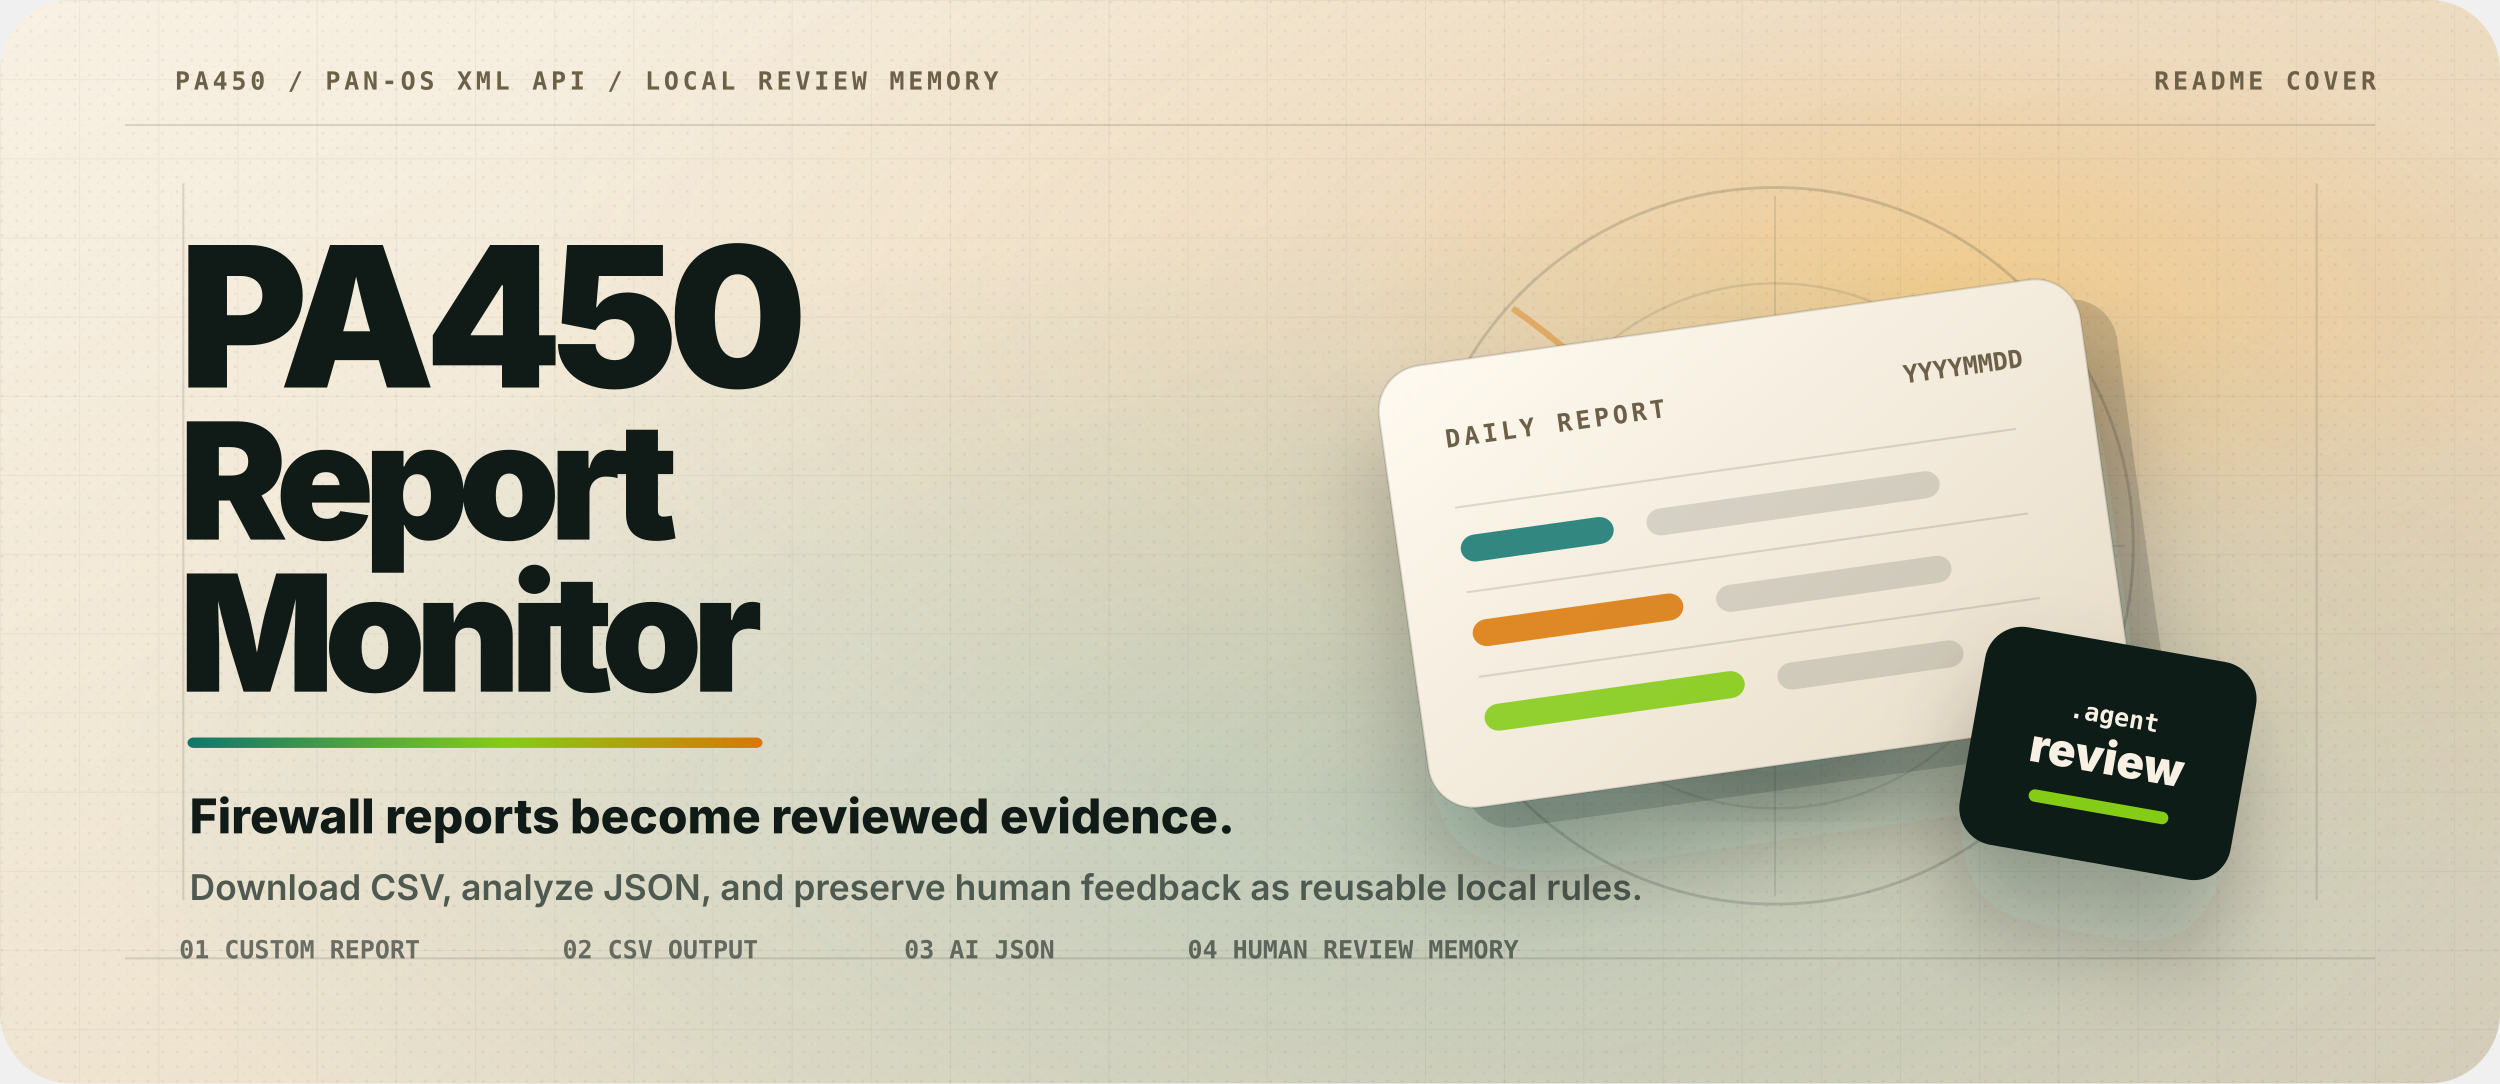
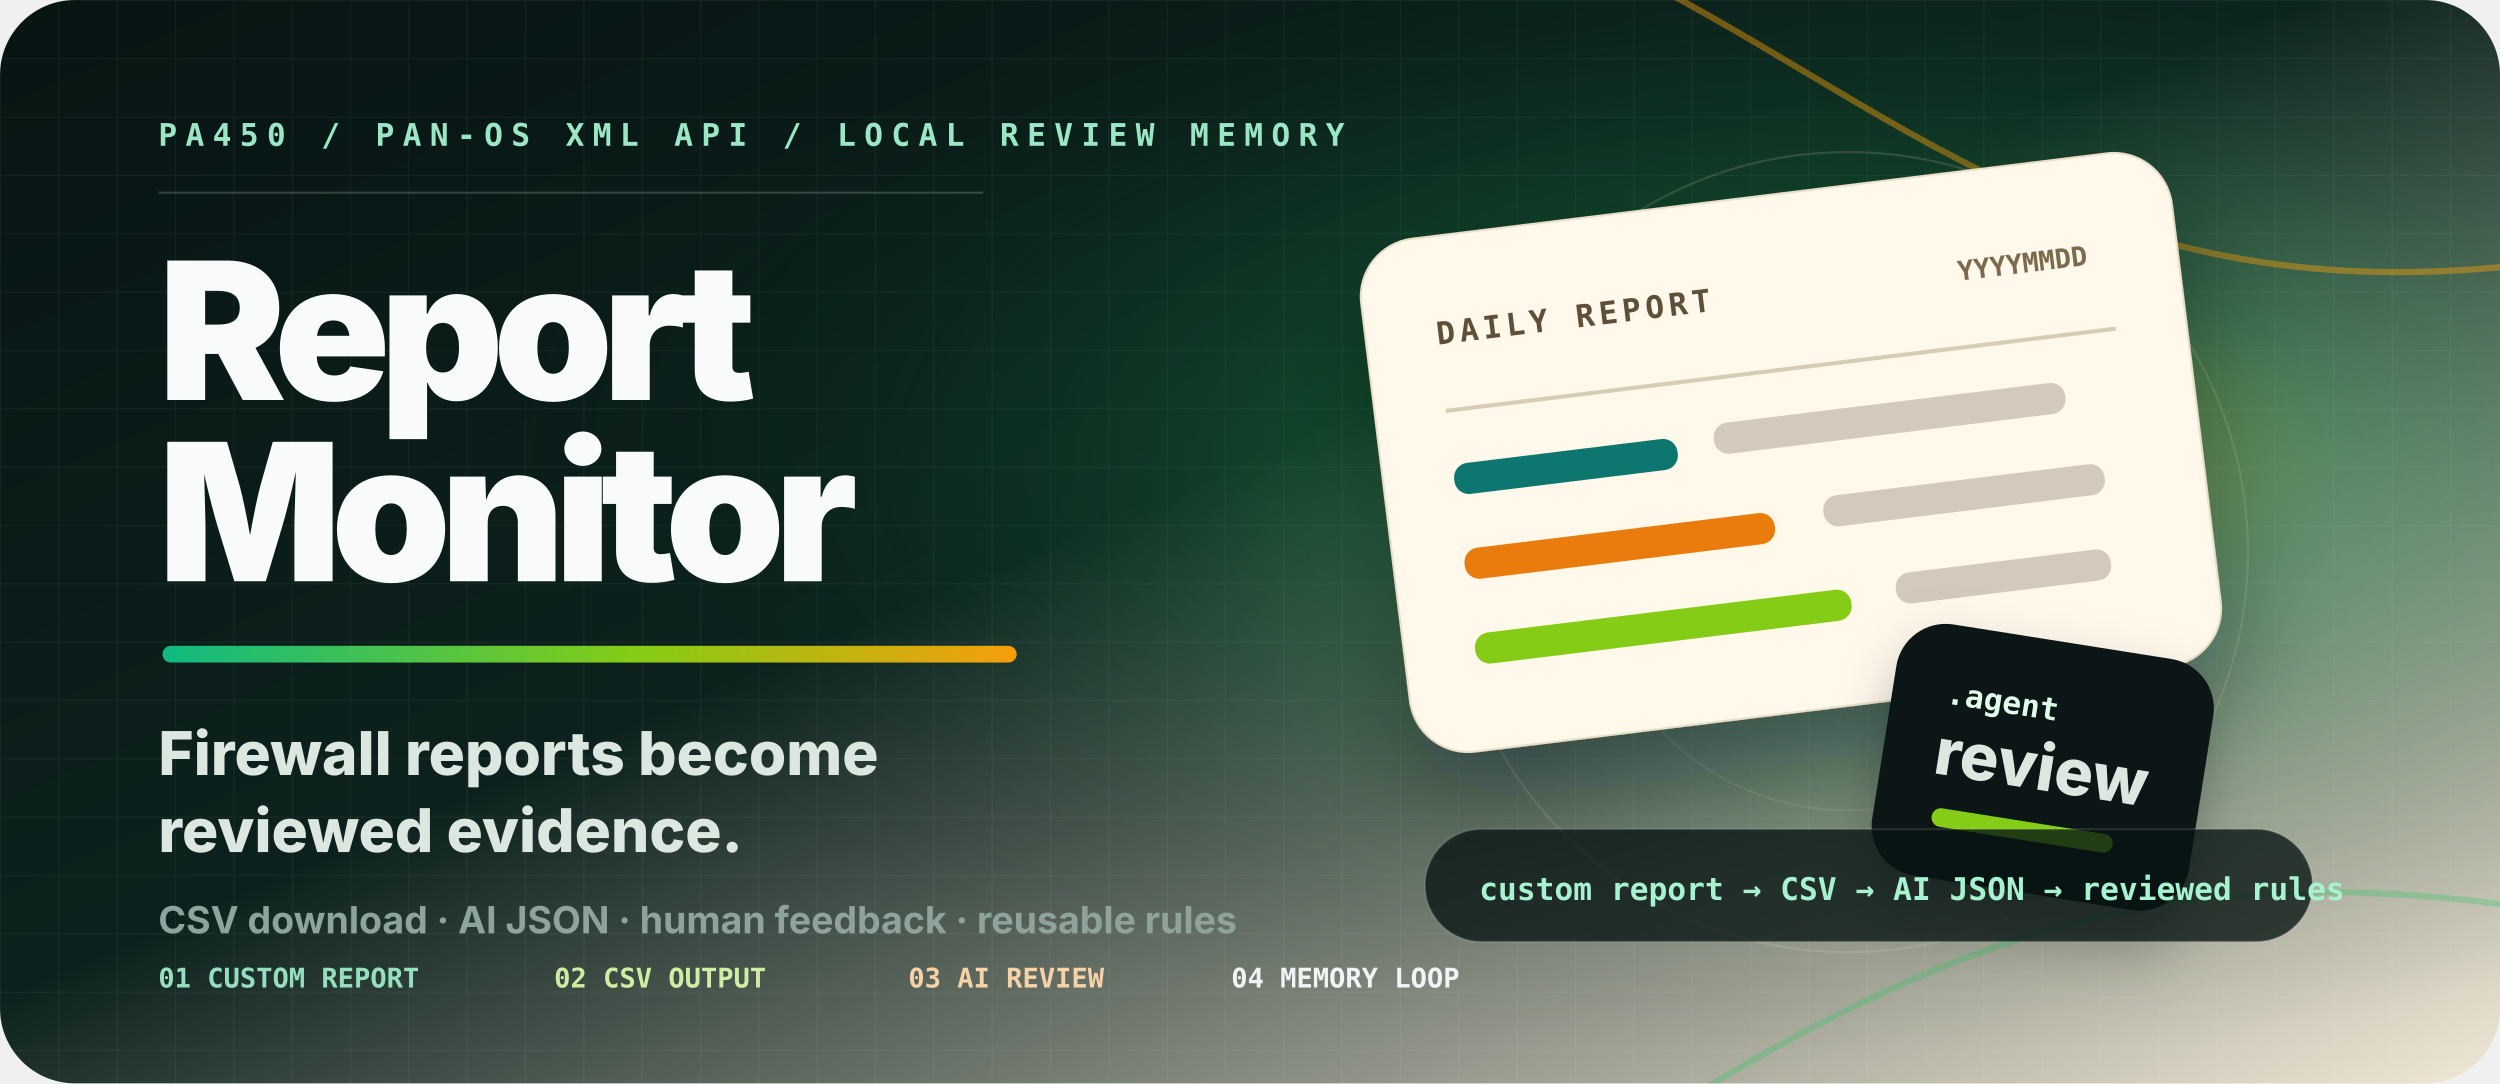
<svg xmlns="http://www.w3.org/2000/svg" width="1200" height="520" viewBox="0 0 1200 520" role="img" aria-labelledby="title desc">
  <defs>
-     <linearGradient id="canvas" x1="0" y1="0" x2="1" y2="1">
-       <stop offset="0" stop-color="#f8f1e3" />
-       <stop offset="0.55" stop-color="#eee3cf" />
-       <stop offset="1" stop-color="#d9cfba" />
+     <linearGradient id="bg" x1="0" y1="0" x2="1" y2="1">
+       <stop offset="0" stop-color="#071413" />
+       <stop offset="0.46" stop-color="#0c211d" />
+       <stop offset="1" stop-color="#f3ead8" />
    </linearGradient>
-     <radialGradient id="warm" cx="78%" cy="28%" r="58%">
-       <stop offset="0" stop-color="#f59e0b" stop-opacity="0.34" />
-       <stop offset="0.42" stop-color="#d97706" stop-opacity="0.10" />
-       <stop offset="1" stop-color="#d97706" stop-opacity="0" />
+     <radialGradient id="spot" cx="74%" cy="42%" r="55%">
+       <stop offset="0" stop-color="#fbbf24" stop-opacity="0.78" />
+       <stop offset="0.36" stop-color="#22c55e" stop-opacity="0.24" />
+       <stop offset="1" stop-color="#071413" stop-opacity="0" />
    </radialGradient>
-     <radialGradient id="cool" cx="58%" cy="74%" r="54%">
-       <stop offset="0" stop-color="#0f766e" stop-opacity="0.20" />
-       <stop offset="1" stop-color="#0f766e" stop-opacity="0" />
-     </radialGradient>
-     <linearGradient id="ink" x1="0" y1="0" x2="1" y2="1">
-       <stop offset="0" stop-color="#101a17" />
-       <stop offset="1" stop-color="#26342d" />
+     <linearGradient id="accent" x1="0" y1="0" x2="1" y2="0">
+       <stop offset="0" stop-color="#10b981" />
+       <stop offset="0.55" stop-color="#84cc16" />
+       <stop offset="1" stop-color="#f59e0b" />
    </linearGradient>
-     <linearGradient id="sheet" x1="0" y1="0" x2="1" y2="1">
-       <stop offset="0" stop-color="#fffaf0" />
-       <stop offset="1" stop-color="#e7dcc8" />
-     </linearGradient>
-     <linearGradient id="accent" x1="0" y1="0" x2="1" y2="0">
-       <stop offset="0" stop-color="#0f766e" />
-       <stop offset="0.55" stop-color="#84cc16" />
-       <stop offset="1" stop-color="#d97706" />
-     </linearGradient>
-     <pattern id="grain" width="7" height="7" patternUnits="userSpaceOnUse">
-       <circle cx="1" cy="1" r="0.7" fill="#101a17" opacity="0.055" />
-       <circle cx="5" cy="4" r="0.45" fill="#101a17" opacity="0.04" />
+     <pattern id="grid" width="28" height="28" patternUnits="userSpaceOnUse">
+       <path d="M 28 0 L 0 0 0 28" fill="none" stroke="#ffffff" stroke-opacity="0.05" stroke-width="1" />
    </pattern>
-     <pattern id="grid" width="38" height="38" patternUnits="userSpaceOnUse">
-       <path d="M38 0H0V38" fill="none" stroke="#101a17" stroke-opacity="0.045" />
-     </pattern>
-     <filter id="deep" x="-20%" y="-25%" width="145%" height="160%">
-       <feDropShadow dx="0" dy="34" stdDeviation="24" flood-color="#101a17" flood-opacity="0.28" />
+     <filter id="soft" x="-30%" y="-30%" width="160%" height="160%">
+       <feDropShadow dx="0" dy="24" stdDeviation="24" flood-color="#020617" flood-opacity="0.34" />
    </filter>
-     <filter id="soft">
-       <feGaussianBlur stdDeviation="18" />
+     <filter id="cardShadow" x="-25%" y="-25%" width="150%" height="150%">
+       <feDropShadow dx="0" dy="16" stdDeviation="14" flood-color="#000000" flood-opacity="0.26" />
    </filter>
+     <clipPath id="round">
+       <rect width="1200" height="520" rx="36" />
+     </clipPath>
    <style>
-       .display{font-family:Inter,Segoe UI,Arial,sans-serif;font-weight:920;letter-spacing:-5px;fill:#101a17}.sans{font-family:Inter,Segoe UI,Arial,sans-serif;fill:#101a17}.mono{font-family:"JetBrains Mono","Cascadia Mono",Consolas,monospace;fill:#101a17}.label{font-family:"JetBrains Mono","Cascadia Mono",Consolas,monospace;font-size:12px;font-weight:850;letter-spacing:1.8px;fill:#6d6048}
+       .display{font-family:Inter,Segoe UI,Arial,sans-serif;font-weight:900;letter-spacing:-5px;fill:#f8fafc}
+       .eyebrow{font-family:'JetBrains Mono','Cascadia Mono',Consolas,monospace;font-size:15px;font-weight:800;letter-spacing:4px;text-transform:uppercase;fill:#9be7c5}
+       .body{font-family:Inter,Segoe UI,Arial,sans-serif;font-weight:800;fill:#dbe7df}
+       .muted{font-family:Inter,Segoe UI,Arial,sans-serif;font-weight:700;fill:#8ea39a}
+       .mono{font-family:'JetBrains Mono','Cascadia Mono',Consolas,monospace;font-weight:800}
    </style>
  </defs>
-   <rect width="1200" height="520" rx="34" fill="url(#canvas)" />
-   <rect width="1200" height="520" rx="34" fill="url(#warm)" />
-   <rect width="1200" height="520" rx="34" fill="url(#cool)" />
-   <rect width="1200" height="520" rx="34" fill="url(#grid)" />
-   <rect width="1200" height="520" rx="34" fill="url(#grain)" />
-   <path d="M60 60H1140M60 460H1140M88 88V432M1112 88V432" stroke="#101a17" stroke-opacity="0.13" />
-   <text x="84" y="43" class="label">PA450 / PAN-OS XML API / LOCAL REVIEW MEMORY</text>
-   <text x="1034" y="43" class="label">README COVER</text>
-   <g transform="translate(86 108)">
-     <text x="0" y="78" class="display" font-size="94">PA450</text>
-     <text x="0" y="151" class="display" font-size="78">Report</text>
-     <text x="0" y="224" class="display" font-size="78">Monitor</text>
-     <rect x="4" y="246" width="276" height="5" rx="3" fill="url(#accent)" />
-     <text x="5" y="292" class="sans" font-size="23" font-weight="760">Firewall reports become reviewed evidence.</text>
-     <text x="5" y="324" class="sans" font-size="17" font-weight="560" style="fill:#4e594f">Download CSV, analyze JSON, and preserve human feedback as reusable local rules.</text>
-   </g>
-   <g transform="translate(604 76)">
-     <circle cx="248" cy="186" r="172" fill="none" stroke="#101a17" stroke-opacity="0.16" stroke-width="1.4" />
-     <circle cx="248" cy="186" r="126" fill="none" stroke="#101a17" stroke-opacity="0.10" stroke-width="1.2" />
-     <path d="M80 186H416M248 18V354" stroke="#101a17" stroke-opacity="0.10" />
-     <path d="M122 72C202 128 292 246 374 302" fill="none" stroke="#d97706" stroke-opacity="0.42" stroke-width="3" />
-     <path d="M120 302C196 244 306 128 376 72" fill="none" stroke="#0f766e" stroke-opacity="0.40" stroke-width="3" />
-     <circle cx="248" cy="186" r="78" fill="url(#ink)" filter="url(#deep)" />
-     <text x="248" y="176" class="sans" text-anchor="middle" font-size="36" font-weight="920" style="fill:#fffaf0">CSV</text>
-     <text x="248" y="207" class="mono" text-anchor="middle" font-size="12" font-weight="850" style="fill:#dcebd5">TO REVIEW RULES</text>
-   </g>
-   <g transform="translate(662 144) rotate(-8 180 130)" filter="url(#deep)">
-     <rect x="28" y="22" width="340" height="214" rx="22" fill="#101a17" opacity="0.16" />
-     <rect x="12" y="10" width="340" height="214" rx="22" fill="url(#sheet)" stroke="#101a17" stroke-opacity="0.13" />
-     <text x="42" y="51" class="label">DAILY REPORT</text>
-     <text x="264" y="51" class="mono" font-size="12" font-weight="800" style="fill:#6d6048">YYYYMMDD</text>
-     <path d="M42 80H314M42 121H314M42 162H314" stroke="#101a17" stroke-opacity="0.13" />
-     <rect x="42" y="94" width="74" height="13" rx="7" fill="#0f766e" opacity="0.85" />
-     <rect x="132" y="94" width="142" height="13" rx="7" fill="#101a17" opacity="0.14" />
-     <rect x="42" y="135" width="102" height="13" rx="7" fill="#d97706" opacity="0.85" />
-     <rect x="160" y="135" width="114" height="13" rx="7" fill="#101a17" opacity="0.14" />
-     <rect x="42" y="176" width="126" height="13" rx="7" fill="#84cc16" opacity="0.88" />
-     <rect x="184" y="176" width="90" height="13" rx="7" fill="#101a17" opacity="0.14" />
-   </g>
-   <g transform="translate(956 298) rotate(10)" filter="url(#deep)">
-     <rect width="132" height="106" rx="18" fill="#101a17" />
-     <text x="66" y="39" class="mono" text-anchor="middle" font-size="12" font-weight="900" style="fill:#f8f1e3">.agent</text>
-     <text x="66" y="63" class="sans" text-anchor="middle" font-size="22" font-weight="920" style="fill:#f8f1e3">review</text>
-     <rect x="32" y="76" width="68" height="6" rx="3" fill="#84cc16" />
-   </g>
-   <g transform="translate(86 460)">
-     <text class="mono" font-size="12" font-weight="780" opacity="0.58">01 CUSTOM REPORT</text>
-     <text x="184" class="mono" font-size="12" font-weight="780" opacity="0.58">02 CSV OUTPUT</text>
-     <text x="348" class="mono" font-size="12" font-weight="780" opacity="0.58">03 AI JSON</text>
-     <text x="484" class="mono" font-size="12" font-weight="780" opacity="0.58">04 HUMAN REVIEW MEMORY</text>
+   <g clip-path="url(#round)">
+     <rect width="1200" height="520" fill="url(#bg)" />
+     <rect width="1200" height="520" fill="url(#grid)" />
+     <rect width="1200" height="520" fill="url(#spot)" />
+     <path d="M768 -20 C910 48 1002 154 1220 126" fill="none" stroke="#f59e0b" stroke-opacity="0.44" stroke-width="3" />
+     <path d="M790 540 C944 442 1054 410 1228 438" fill="none" stroke="#22c55e" stroke-opacity="0.28" stroke-width="3" />
+     <circle cx="887" cy="265" r="192" fill="none" stroke="#f7e7bf" stroke-opacity="0.15" />
+     <circle cx="887" cy="265" r="124" fill="none" stroke="#f7e7bf" stroke-opacity="0.10" />
+     <g transform="translate(76 70)">
+       <text class="eyebrow" x="0" y="0">PA450 / PAN-OS XML API / LOCAL REVIEW MEMORY</text>
+       <rect x="0" y="22" width="396" height="1" fill="#ecfdf5" opacity="0.18" />
+       <text class="display" x="0" y="122" font-size="92">Report</text>
+       <text class="display" x="0" y="209" font-size="92">Monitor</text>
+       <rect x="2" y="240" width="410" height="8" rx="4" fill="url(#accent)" />
+       <text class="body" x="0" y="302" font-size="29">Firewall reports become</text>
+       <text class="body" x="0" y="339" font-size="29">reviewed evidence.</text>
+       <text class="muted" x="0" y="378" font-size="18">CSV download · AI JSON · human feedback · reusable rules</text>
+     </g>
+     <g transform="translate(650 118) rotate(-7)" filter="url(#soft)">
+       <rect x="0" y="0" width="392" height="248" rx="28" fill="#fff8eb" stroke="#eadfc8" />
+       <text class="mono" x="34" y="52" font-size="15" fill="#5f4f37" letter-spacing="2.2">DAILY REPORT</text>
+       <text class="mono" x="286" y="52" font-size="13" fill="#7c6a4d">YYYYMMDD</text>
+       <line x1="34" y1="84" x2="358" y2="84" stroke="#d7ccb6" stroke-width="2" />
+       <rect x="34" y="110" width="108" height="15" rx="7" fill="#0f766e" />
+       <rect x="160" y="106" width="170" height="15" rx="7" fill="#d3cabb" />
+       <rect x="34" y="151" width="150" height="15" rx="7" fill="#ea7b08" />
+       <rect x="208" y="147" width="136" height="15" rx="7" fill="#d3cabb" />
+       <rect x="34" y="192" width="182" height="15" rx="7" fill="#84cc16" />
+       <rect x="238" y="188" width="104" height="15" rx="7" fill="#d3cabb" />
+     </g>
+     <g transform="translate(914 296) rotate(9)" filter="url(#cardShadow)">
+       <rect width="154" height="122" rx="24" fill="#071413" />
+       <text class="mono" x="26" y="38" font-size="15" fill="#dffcea">.agent</text>
+       <text class="body" x="25" y="72" font-size="31" fill="#ffffff">review</text>
+       <rect x="28" y="88" width="88" height="9" rx="4.5" fill="#84cc16" />
+     </g>
+     <g transform="translate(684 398)">
+       <rect x="0" y="0" width="426" height="54" rx="27" fill="#071413" fill-opacity="0.78" stroke="#ecfdf5" stroke-opacity="0.12" />
+       <text class="mono" x="26" y="34" font-size="15" fill="#a7f3d0">custom report → CSV → AI JSON → reviewed rules</text>
+     </g>
+     <g transform="translate(76 474)" opacity="0.95">
+       <text class="mono" x="0" y="0" font-size="13" fill="#9be7c5">01 CUSTOM REPORT</text>
+       <text class="mono" x="190" y="0" font-size="13" fill="#d5f6a6">02 CSV OUTPUT</text>
+       <text class="mono" x="360" y="0" font-size="13" fill="#fed7aa">03 AI REVIEW</text>
+       <text class="mono" x="515" y="0" font-size="13" fill="#f8fafc">04 MEMORY LOOP</text>
+     </g>
  </g>
</svg>
